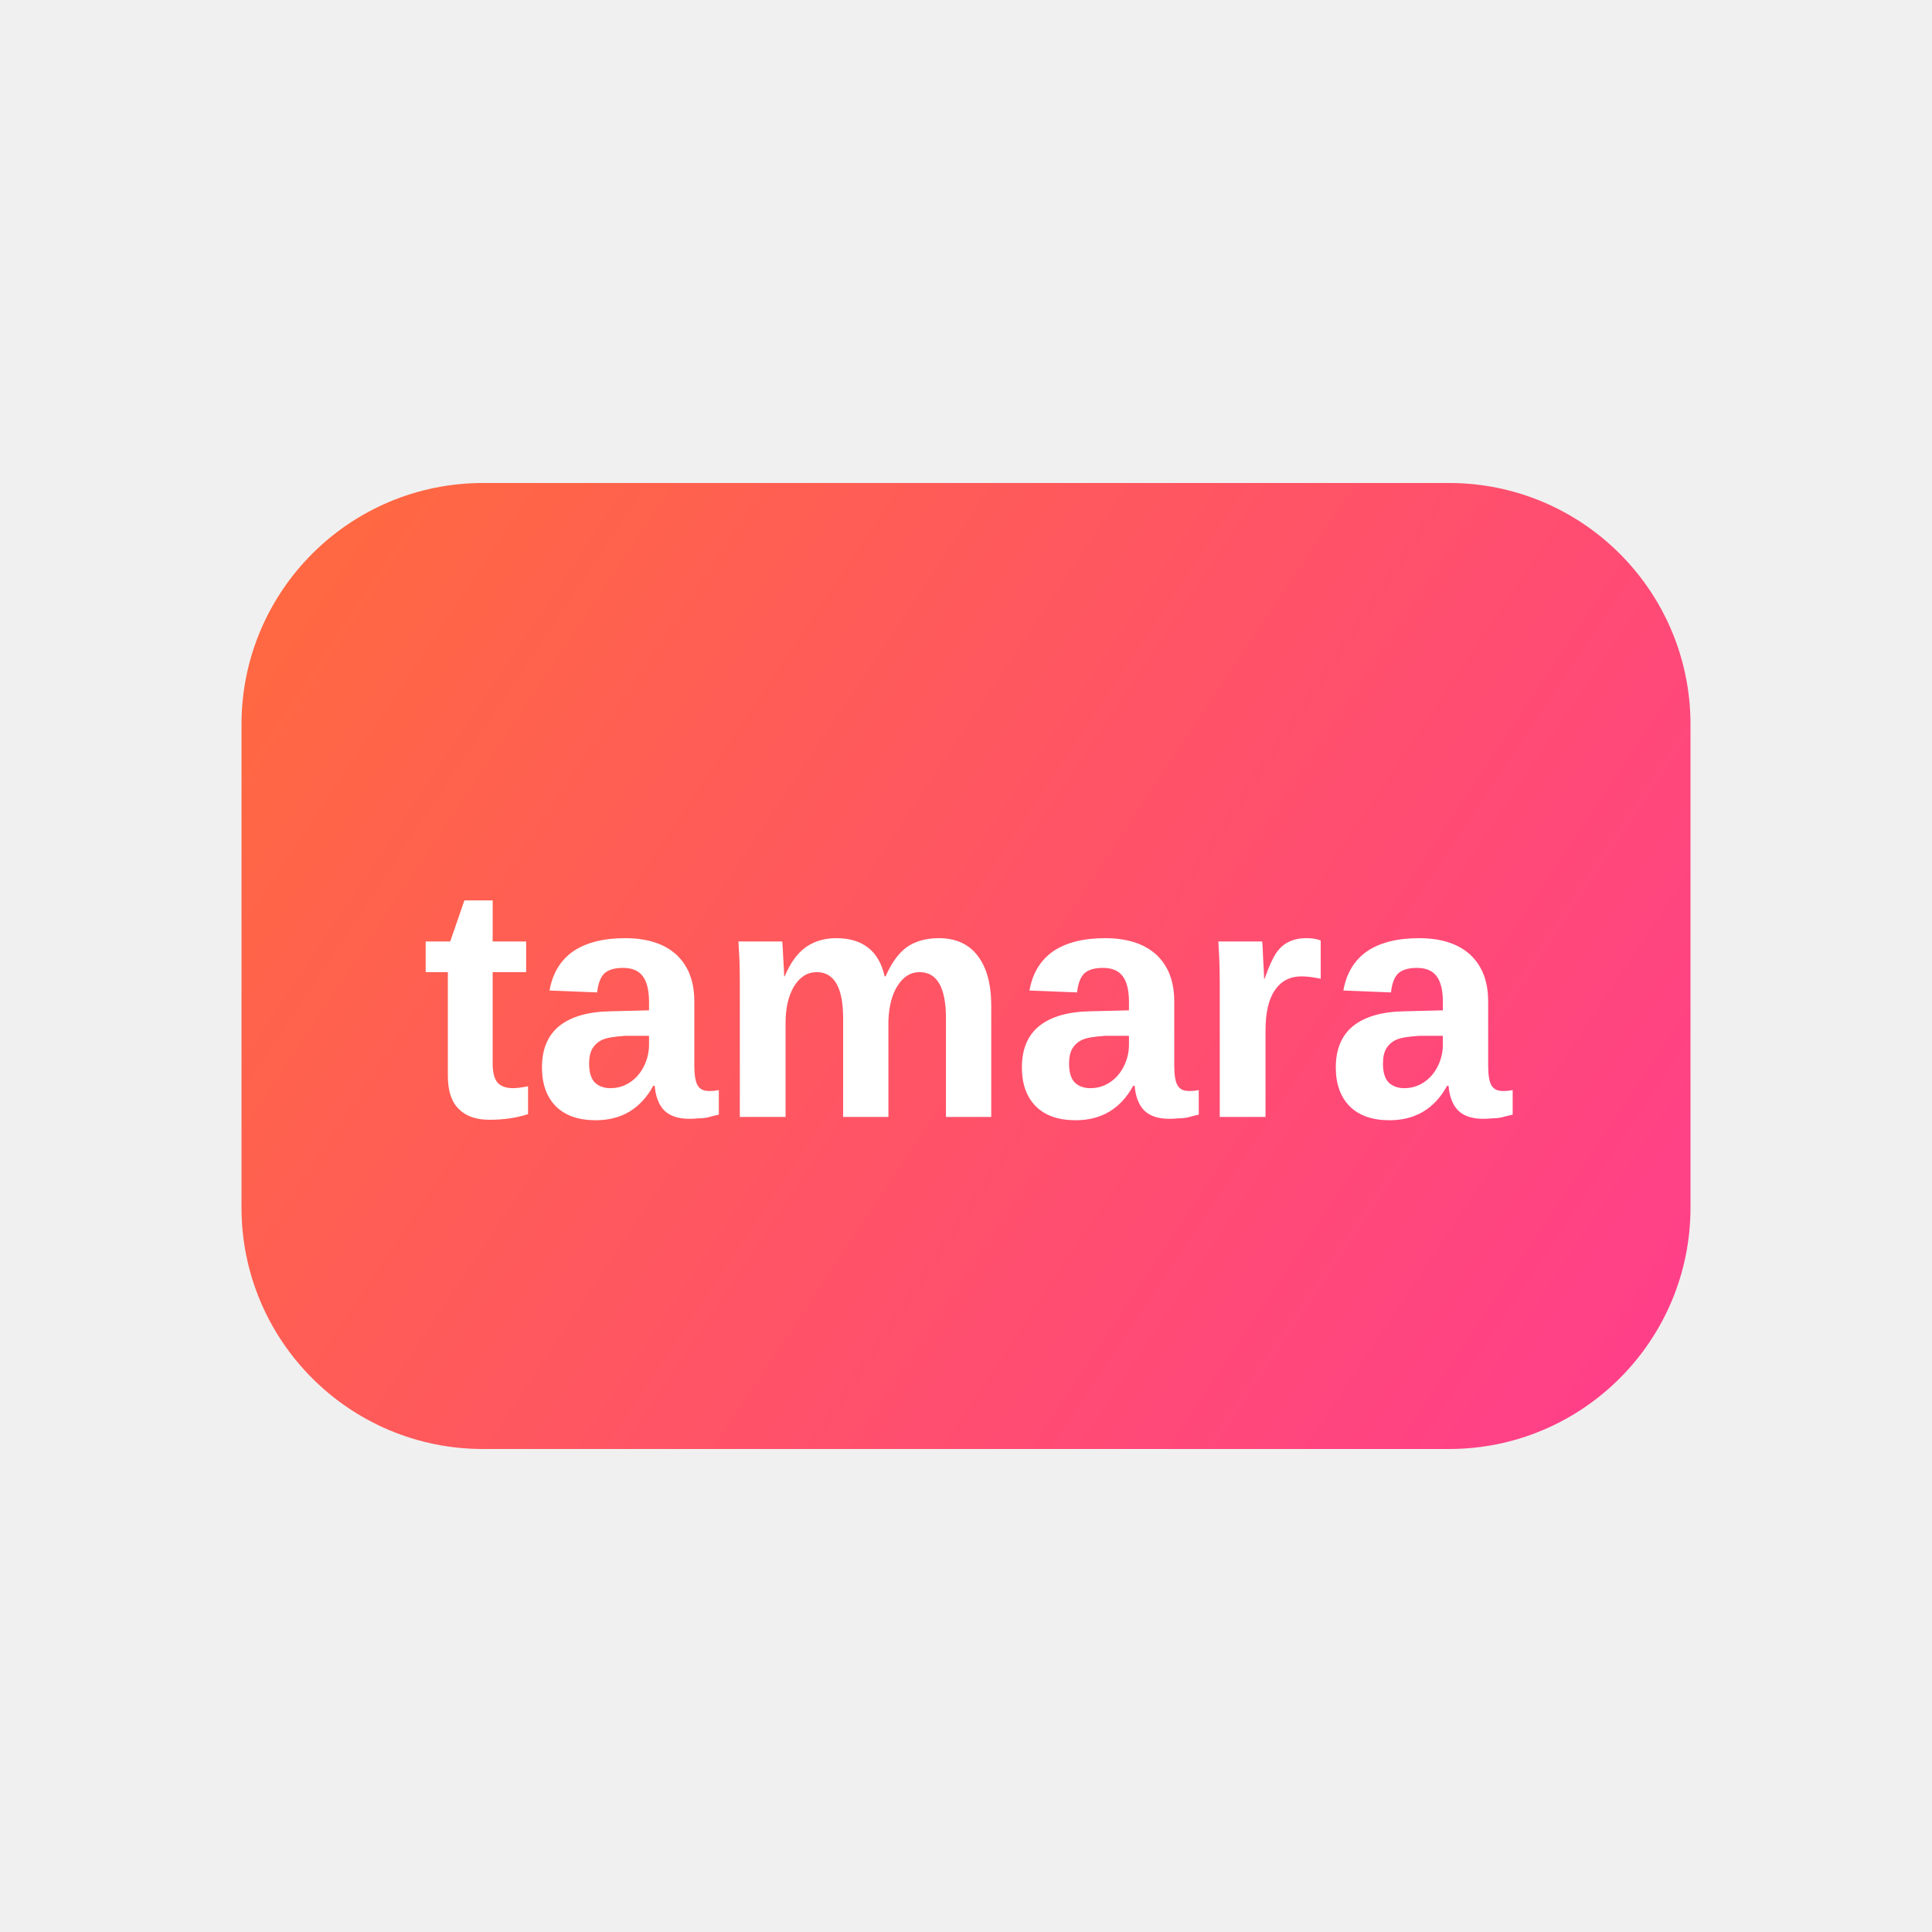
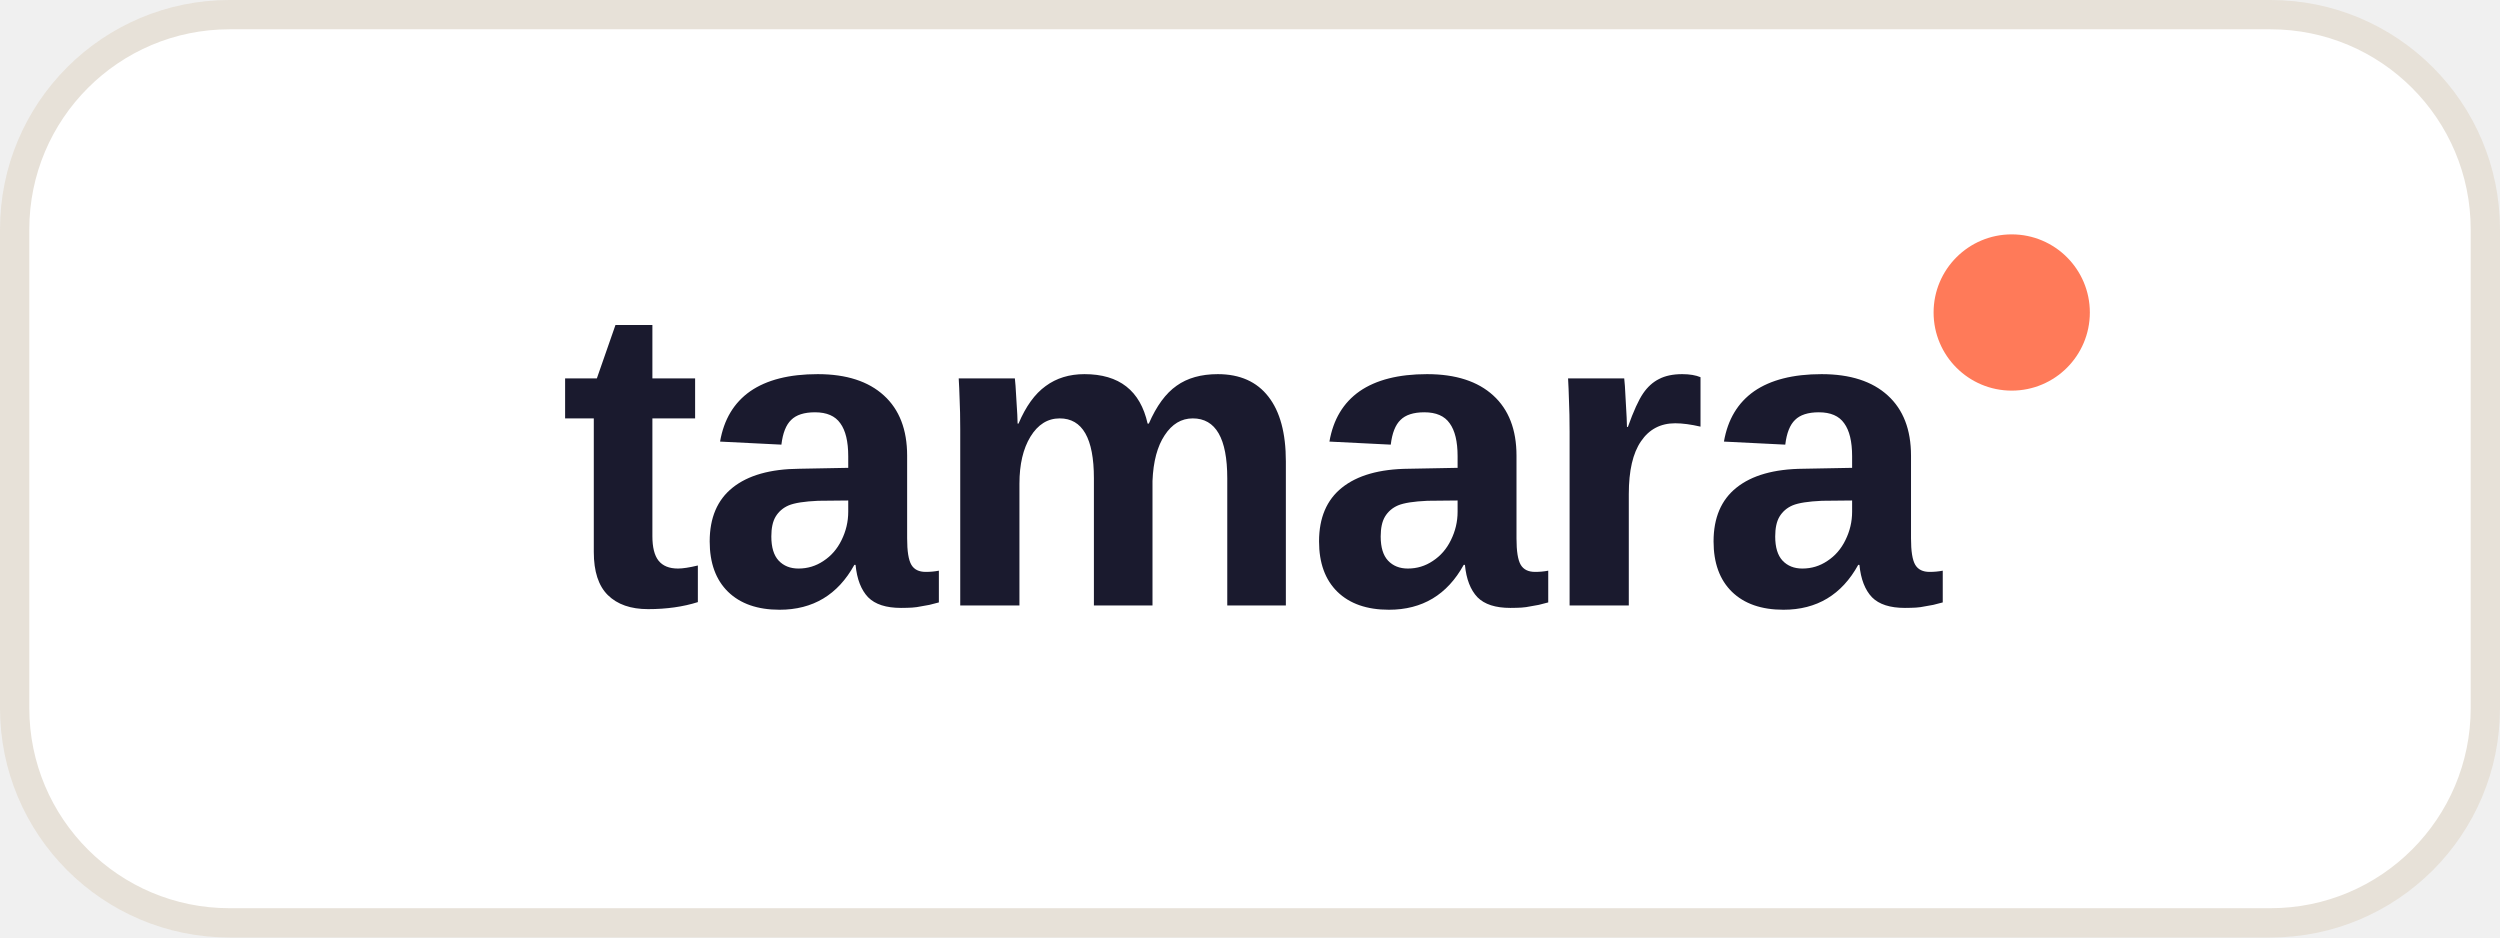
- <svg xmlns="http://www.w3.org/2000/svg" viewBox="0 0 64 64" fill="none" aria-hidden="true">
-   <rect x="8" y="16" width="48" height="32" rx="8" fill="url(#tamara)" />
-   <defs>
-     <linearGradient id="tamara" x1="8" y1="16" x2="56" y2="48" gradientUnits="userSpaceOnUse">
-       <stop stop-color="#FF6B3D" />
-       <stop offset="1" stop-color="#FF3D8D" />
-     </linearGradient>
-   </defs>
-   <text x="32" y="37" text-anchor="middle" fill="#fff" font-size="11" font-family="Arial,sans-serif" font-weight="700">tamara</text>
+ <svg xmlns="http://www.w3.org/2000/svg" viewBox="0 0 128 48" role="img" aria-label="tamara">
+   <rect x="0.75" y="0.75" width="126.5" height="46.5" rx="11" fill="#FFFFFF" stroke="#E7E1D8" stroke-width="1.5" />
+   <text x="64" y="31" text-anchor="middle" font-family="'Segoe UI', Arial, Helvetica, sans-serif" font-size="22" font-weight="800" letter-spacing="-0.3" fill="#1A1A2E">tamara</text>
+   <circle cx="103" cy="16" r="4" fill="#FF7A59" />
</svg>
